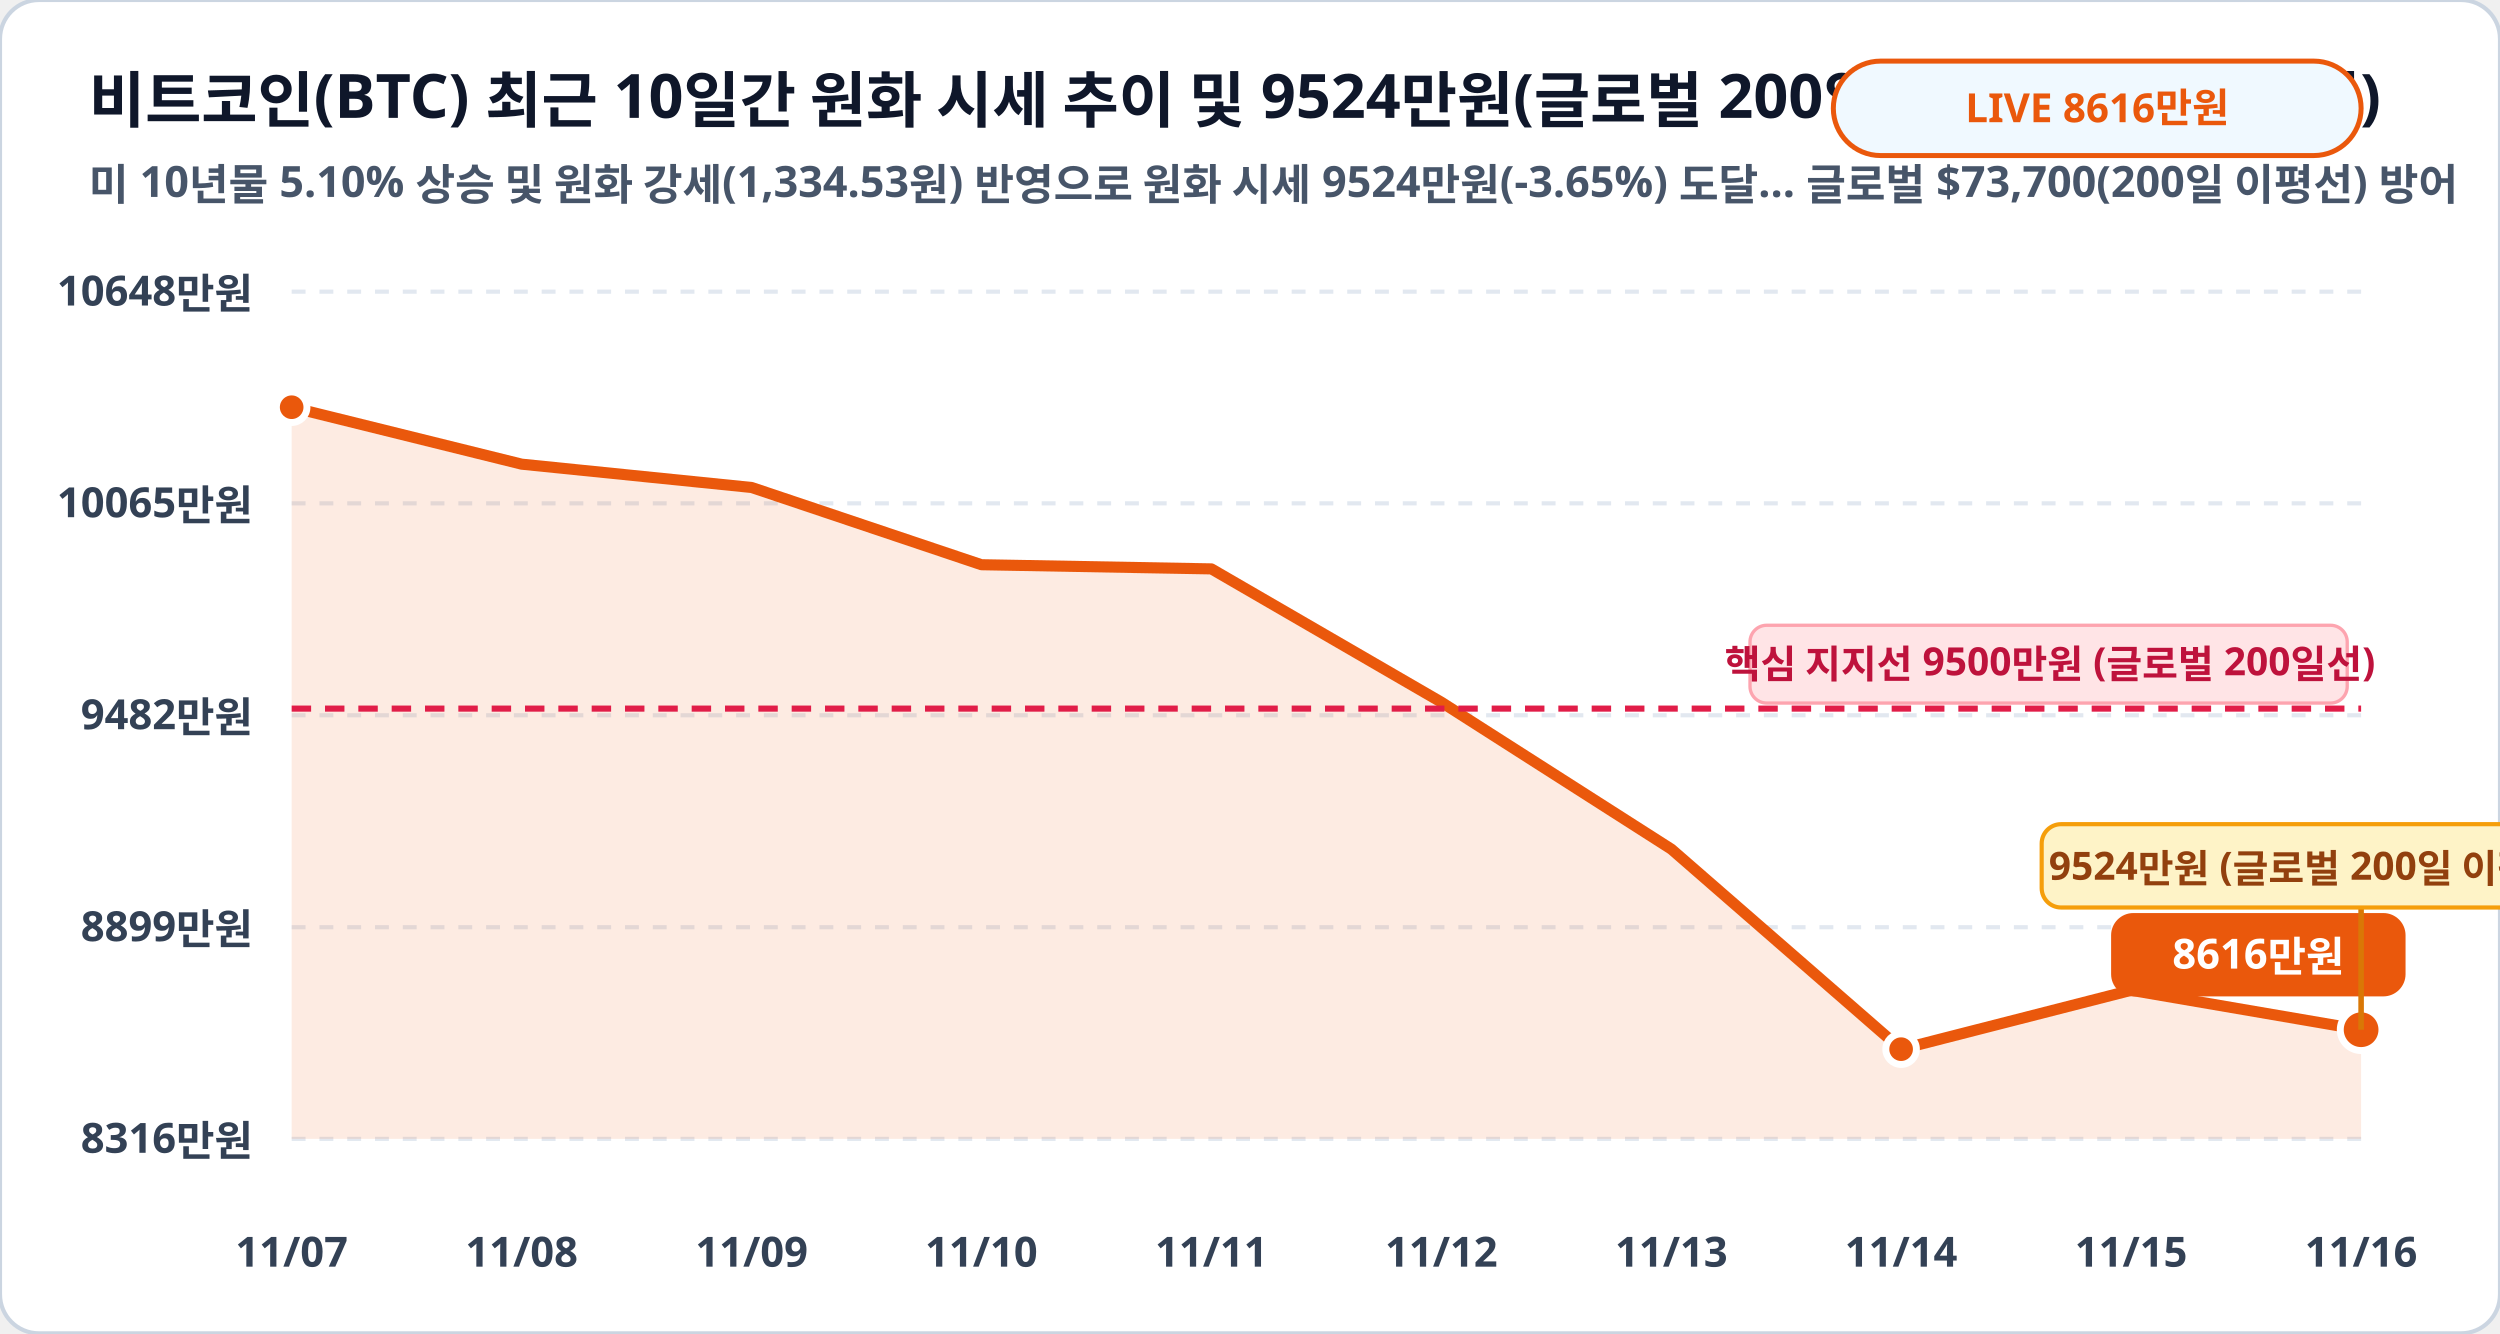
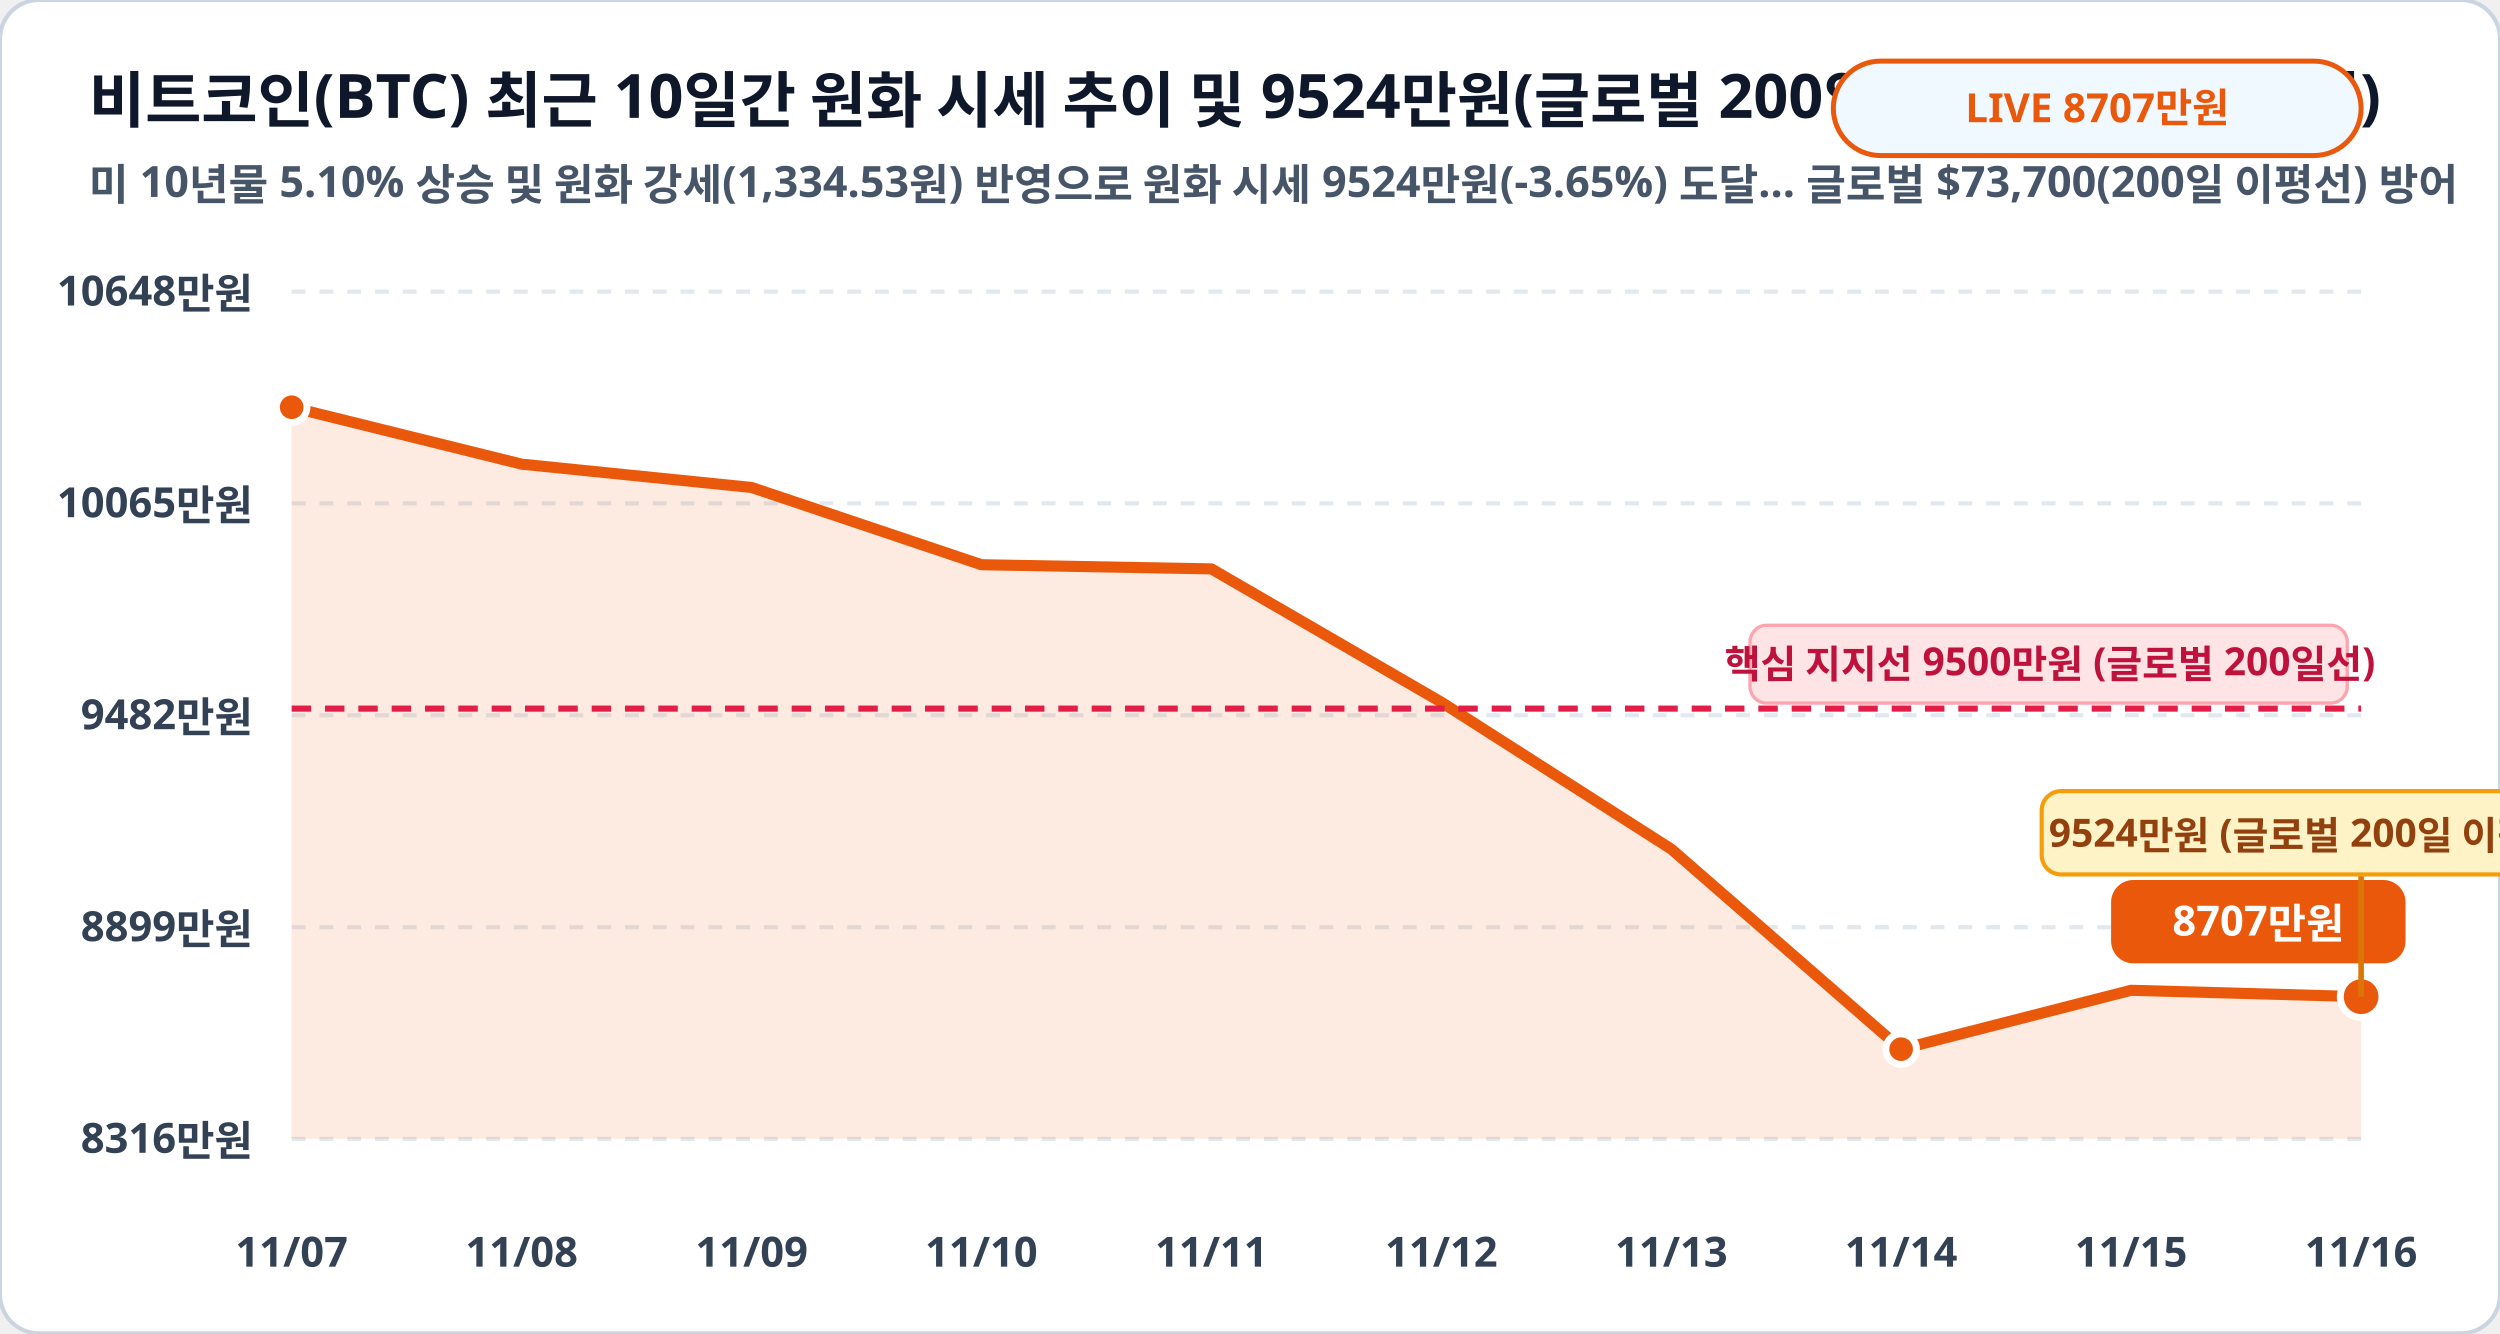
<svg xmlns="http://www.w3.org/2000/svg" viewBox="0 0 900 480" width="100%" height="100%">
  <rect width="900" height="480" rx="14" fill="#ffffff" stroke="#cbd5e1" stroke-width="1.5" />
  <text x="32" y="44" fill="#0f172a" font-family="Pretendard, sans-serif" font-size="22" font-weight="900">비트코인(BTC) 최근 10일간 원화 시세 추이 및 9524만원(글로벌 200일선) 지지 구간 (만원)</text>
  <text x="32" y="72" fill="#475569" font-family="Pretendard, sans-serif" font-size="15.5" font-weight="600">미 10년물 5.10% 상승 및 원화 강세(1,334.53원) 반영으로 원화 시세 9524만원(-3.65%) 도달… 글로벌 $73,700(200일 이평선) 방어</text>
  <rect x="660" y="22" width="190" height="34" rx="17" fill="#f0f9ff" stroke="#ea580c" stroke-width="1.8" />
-   <text x="755" y="44" fill="#ea580c" font-family="Pretendard, sans-serif" font-size="14.5" font-weight="800" text-anchor="middle">LIVE 8616만원</text>
+   <text x="755" y="44" fill="#ea580c" font-family="Pretendard, sans-serif" font-size="14.5" font-weight="800" text-anchor="middle">LIVE 8707만원</text>
  <line x1="105" y1="105.0" x2="850" y2="105.0" stroke="#e2e8f0" stroke-width="1.5" stroke-dasharray="5,5" />
  <text x="91" y="110.0" fill="#334155" font-family="Pretendard, sans-serif" font-size="15" font-weight="700" text-anchor="end">10648만원</text>
  <line x1="105" y1="181.2" x2="850" y2="181.2" stroke="#e2e8f0" stroke-width="1.5" stroke-dasharray="5,5" />
  <text x="91" y="186.2" fill="#334155" font-family="Pretendard, sans-serif" font-size="15" font-weight="700" text-anchor="end">10065만원</text>
  <line x1="105" y1="257.5" x2="850" y2="257.5" stroke="#e2e8f0" stroke-width="1.5" stroke-dasharray="5,5" />
  <text x="91" y="262.5" fill="#334155" font-family="Pretendard, sans-serif" font-size="15" font-weight="700" text-anchor="end">9482만원</text>
  <line x1="105" y1="333.8" x2="850" y2="333.8" stroke="#e2e8f0" stroke-width="1.5" stroke-dasharray="5,5" />
  <text x="91" y="338.8" fill="#334155" font-family="Pretendard, sans-serif" font-size="15" font-weight="700" text-anchor="end">8899만원</text>
  <line x1="105" y1="410.0" x2="850" y2="410.0" stroke="#e2e8f0" stroke-width="1.5" stroke-dasharray="5,5" />
  <text x="91" y="415.0" fill="#334155" font-family="Pretendard, sans-serif" font-size="15" font-weight="700" text-anchor="end">8316만원</text>
-   <polygon points="105.0,410.0 105.0,146.6 187.8,167.1 270.6,175.5 353.3,203.3 436.1,204.8 518.9,252.8 601.7,305.7 684.4,377.7 767.2,356.5 850.0,370.7 850.0,410.0" fill="#ea580c" fill-opacity="0.12" />
-   <polyline fill="none" stroke="#ea580c" stroke-width="4" stroke-linecap="round" stroke-linejoin="round" points="105.0,146.6 187.8,167.1 270.6,175.5 353.3,203.3 436.1,204.8 518.9,252.8 601.7,305.7 684.4,377.7 767.2,356.5 850.0,370.7" />
+   <polygon points="105.0,410.0 105.0,146.6 187.8,167.1 270.6,175.5 353.3,203.3 436.1,204.8 518.9,252.8 601.7,305.7 684.4,377.7 767.2,356.5 850.0,358.8 850.0,410.0" fill="#ea580c" fill-opacity="0.12" />
+   <polyline fill="none" stroke="#ea580c" stroke-width="4" stroke-linecap="round" stroke-linejoin="round" points="105.0,146.6 187.8,167.1 270.6,175.5 353.3,203.3 436.1,204.8 518.9,252.8 601.7,305.7 684.4,377.7 767.2,356.5 850.0,358.8" />
  <line x1="105" y1="255.1" x2="850" y2="255.1" stroke="#e11d48" stroke-width="2.2" stroke-dasharray="7,5" />
  <rect x="630" y="225.1" width="215" height="28" rx="6" fill="#ffe4e6" stroke="#fda4af" stroke-width="1.2" />
  <text x="738" y="244.1" fill="#be123c" font-family="Pretendard, sans-serif" font-size="14" font-weight="800" text-anchor="middle">핵심 지지선 9500만원 (글로벌 200일선)</text>
  <circle cx="105.0" cy="146.6" r="5.5" fill="#ea580c" stroke="#ffffff" stroke-width="2.5" />
  <circle cx="684.4" cy="377.7" r="5.5" fill="#ea580c" stroke="#ffffff" stroke-width="2.5" />
-   <circle cx="850.0" cy="370.7" r="7.5" fill="#ea580c" stroke="#ffffff" stroke-width="2.5" />
-   <rect x="760.0" y="328.7" width="106" height="30" rx="8" fill="#ea580c" />
-   <text x="813.0" y="348.7" fill="#ffffff" font-family="Pretendard, sans-serif" font-size="15" font-weight="800" text-anchor="middle">8616만원</text>
-   <line x1="850.0" y1="370.7" x2="850.0" y2="326.7" stroke="#d97706" stroke-width="2" />
-   <rect x="735.0" y="296.7" width="230" height="30" rx="7" fill="#fef3c7" stroke="#f59e0b" stroke-width="1.5" />
-   <text x="850.0" y="316.7" fill="#92400e" font-family="Pretendard, sans-serif" font-size="14" font-weight="800" text-anchor="middle">9524만원 (글로벌 200일 이평선 지지!)</text>
+   <circle cx="850.0" cy="358.8" r="7.5" fill="#ea580c" stroke="#ffffff" stroke-width="2.5" />
+   <rect x="760.0" y="316.8" width="106" height="30" rx="8" fill="#ea580c" />
+   <text x="813.0" y="336.8" fill="#ffffff" font-family="Pretendard, sans-serif" font-size="15" font-weight="800" text-anchor="middle">8707만원</text>
+   <line x1="850.0" y1="358.8" x2="850.0" y2="314.8" stroke="#d97706" stroke-width="2" />
+   <rect x="735.0" y="284.8" width="230" height="30" rx="7" fill="#fef3c7" stroke="#f59e0b" stroke-width="1.5" />
+   <text x="850.0" y="304.8" fill="#92400e" font-family="Pretendard, sans-serif" font-size="14" font-weight="800" text-anchor="middle">9524만원 (글로벌 200일 이평선 지지!)</text>
  <text x="105.0" y="456" fill="#334155" font-family="Pretendard, sans-serif" font-size="15" font-weight="700" text-anchor="middle">11/07</text>
  <text x="187.8" y="456" fill="#334155" font-family="Pretendard, sans-serif" font-size="15" font-weight="700" text-anchor="middle">11/08</text>
  <text x="270.6" y="456" fill="#334155" font-family="Pretendard, sans-serif" font-size="15" font-weight="700" text-anchor="middle">11/09</text>
  <text x="353.3" y="456" fill="#334155" font-family="Pretendard, sans-serif" font-size="15" font-weight="700" text-anchor="middle">11/10</text>
  <text x="436.1" y="456" fill="#334155" font-family="Pretendard, sans-serif" font-size="15" font-weight="700" text-anchor="middle">11/11</text>
  <text x="518.9" y="456" fill="#334155" font-family="Pretendard, sans-serif" font-size="15" font-weight="700" text-anchor="middle">11/12</text>
  <text x="601.7" y="456" fill="#334155" font-family="Pretendard, sans-serif" font-size="15" font-weight="700" text-anchor="middle">11/13</text>
  <text x="684.4" y="456" fill="#334155" font-family="Pretendard, sans-serif" font-size="15" font-weight="700" text-anchor="middle">11/14</text>
  <text x="767.2" y="456" fill="#334155" font-family="Pretendard, sans-serif" font-size="15" font-weight="700" text-anchor="middle">11/15</text>
  <text x="850.0" y="456" fill="#334155" font-family="Pretendard, sans-serif" font-size="15" font-weight="700" text-anchor="middle">11/16</text>
</svg>
